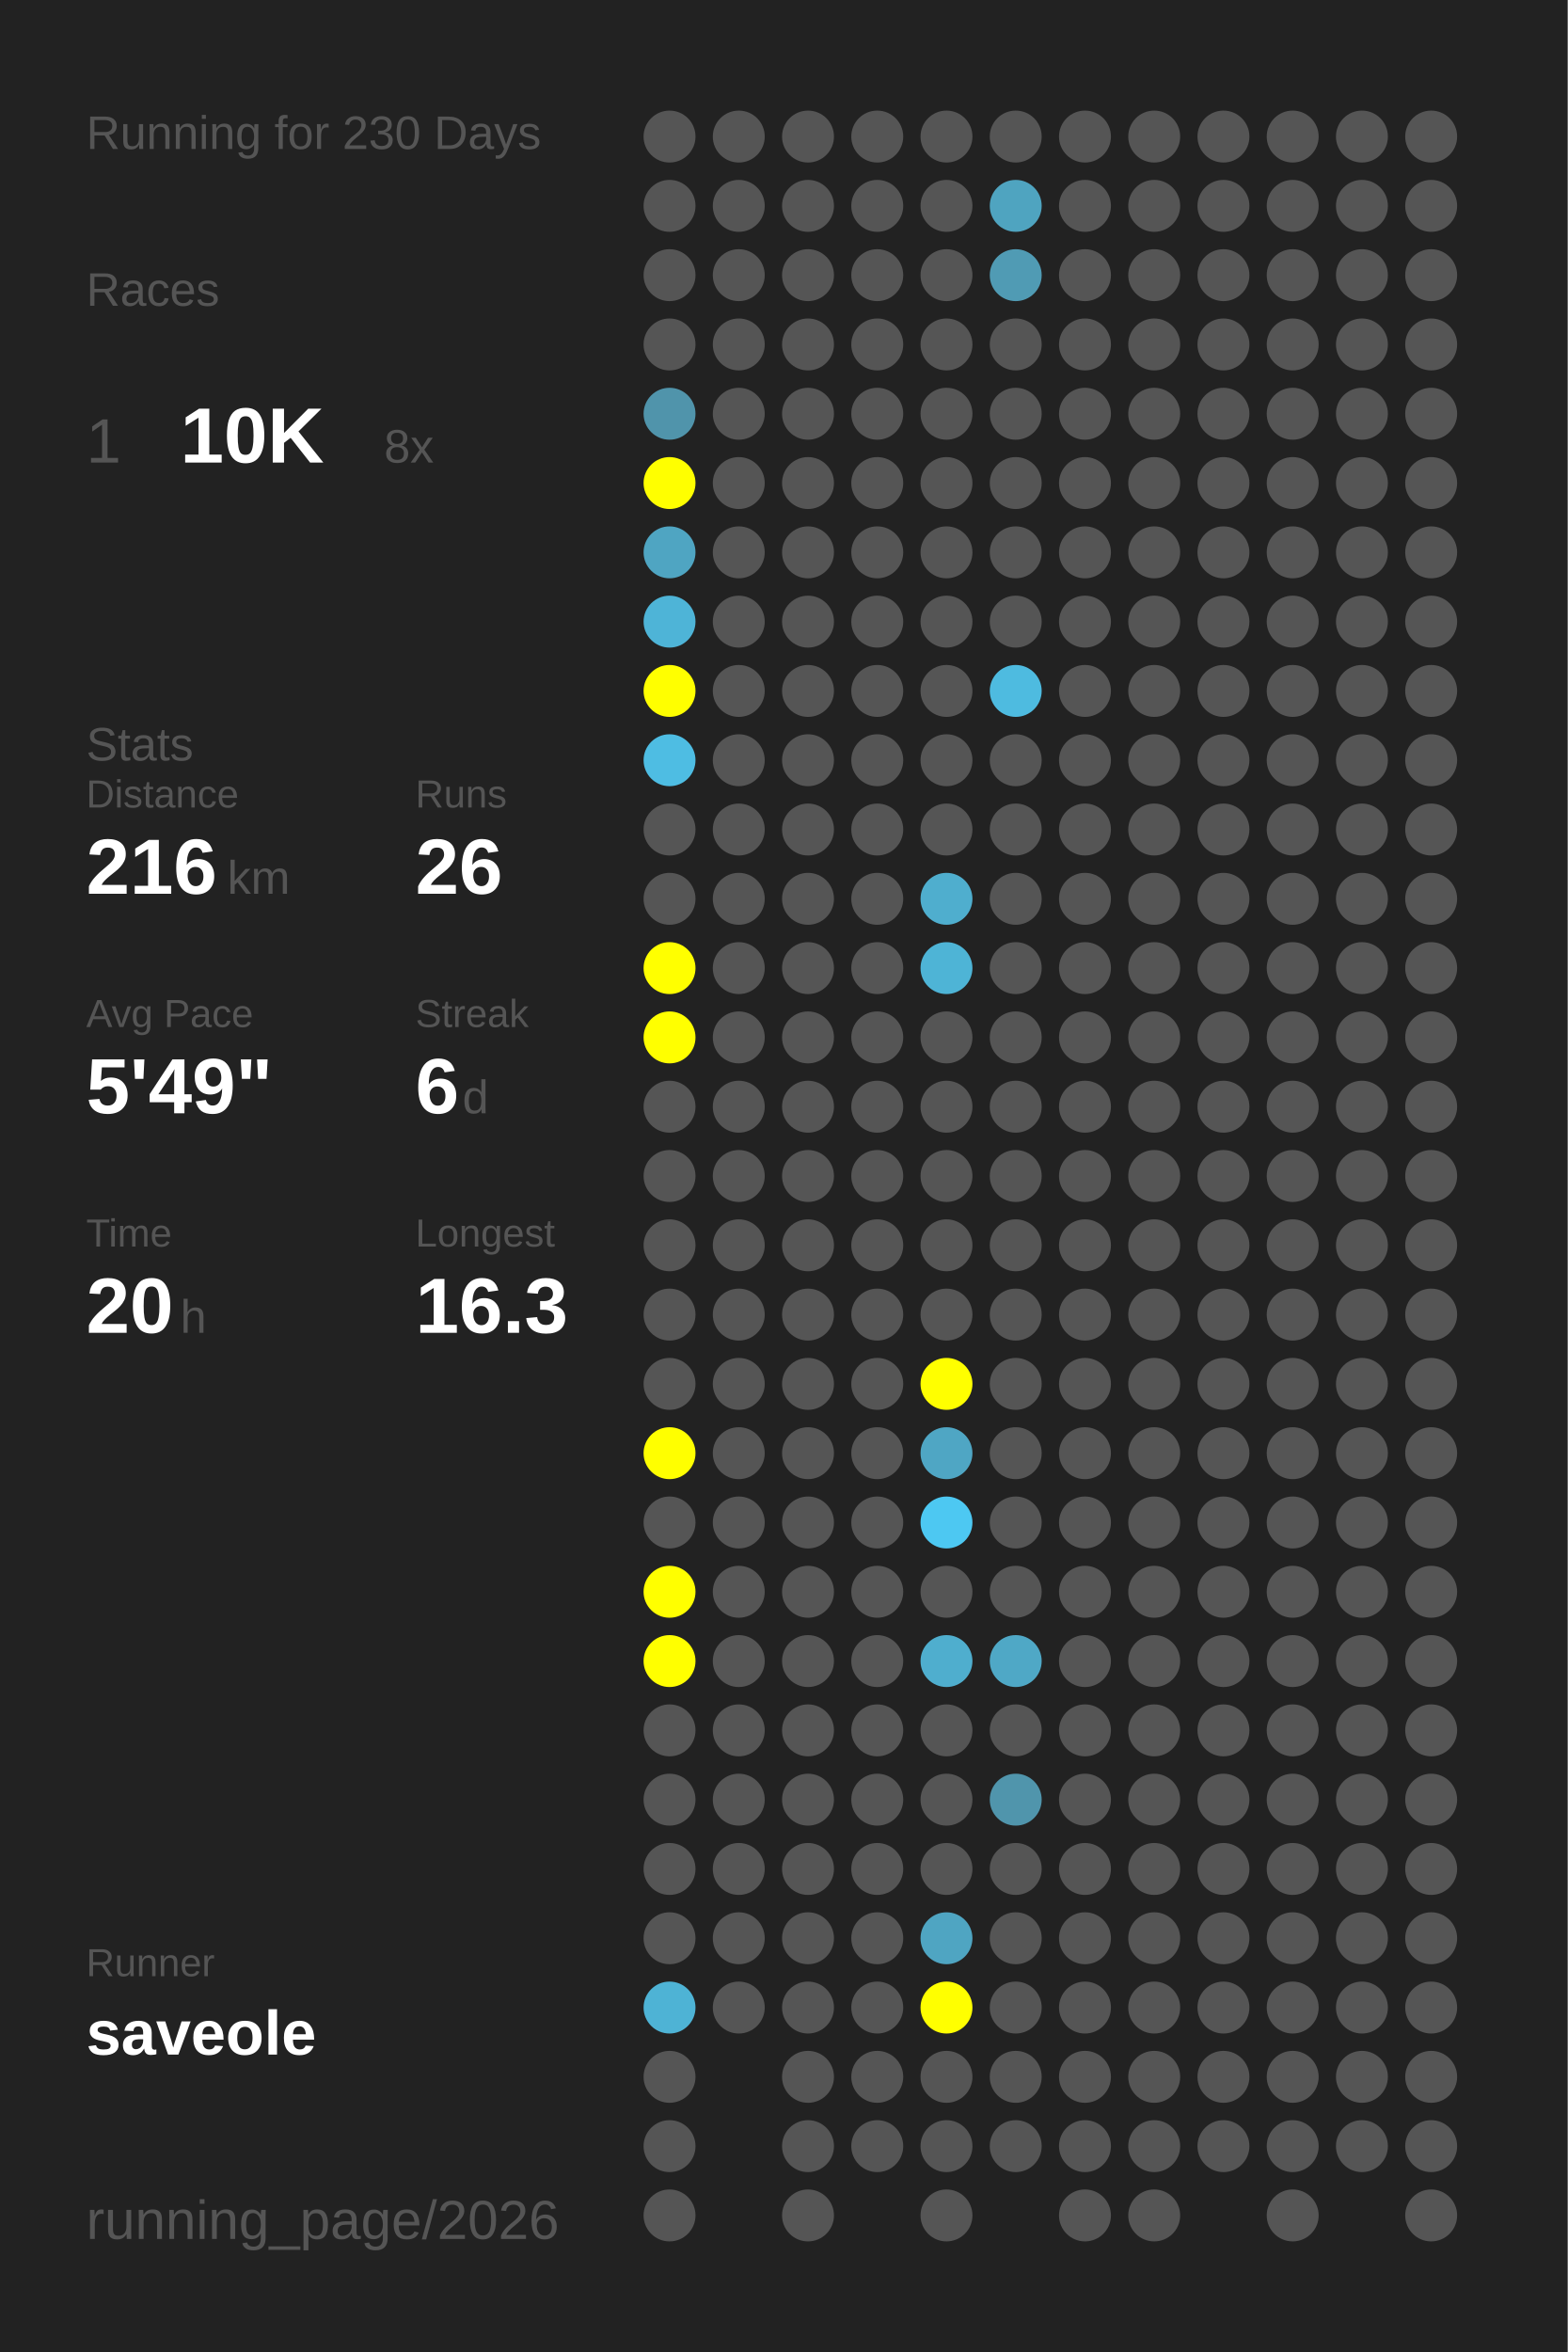
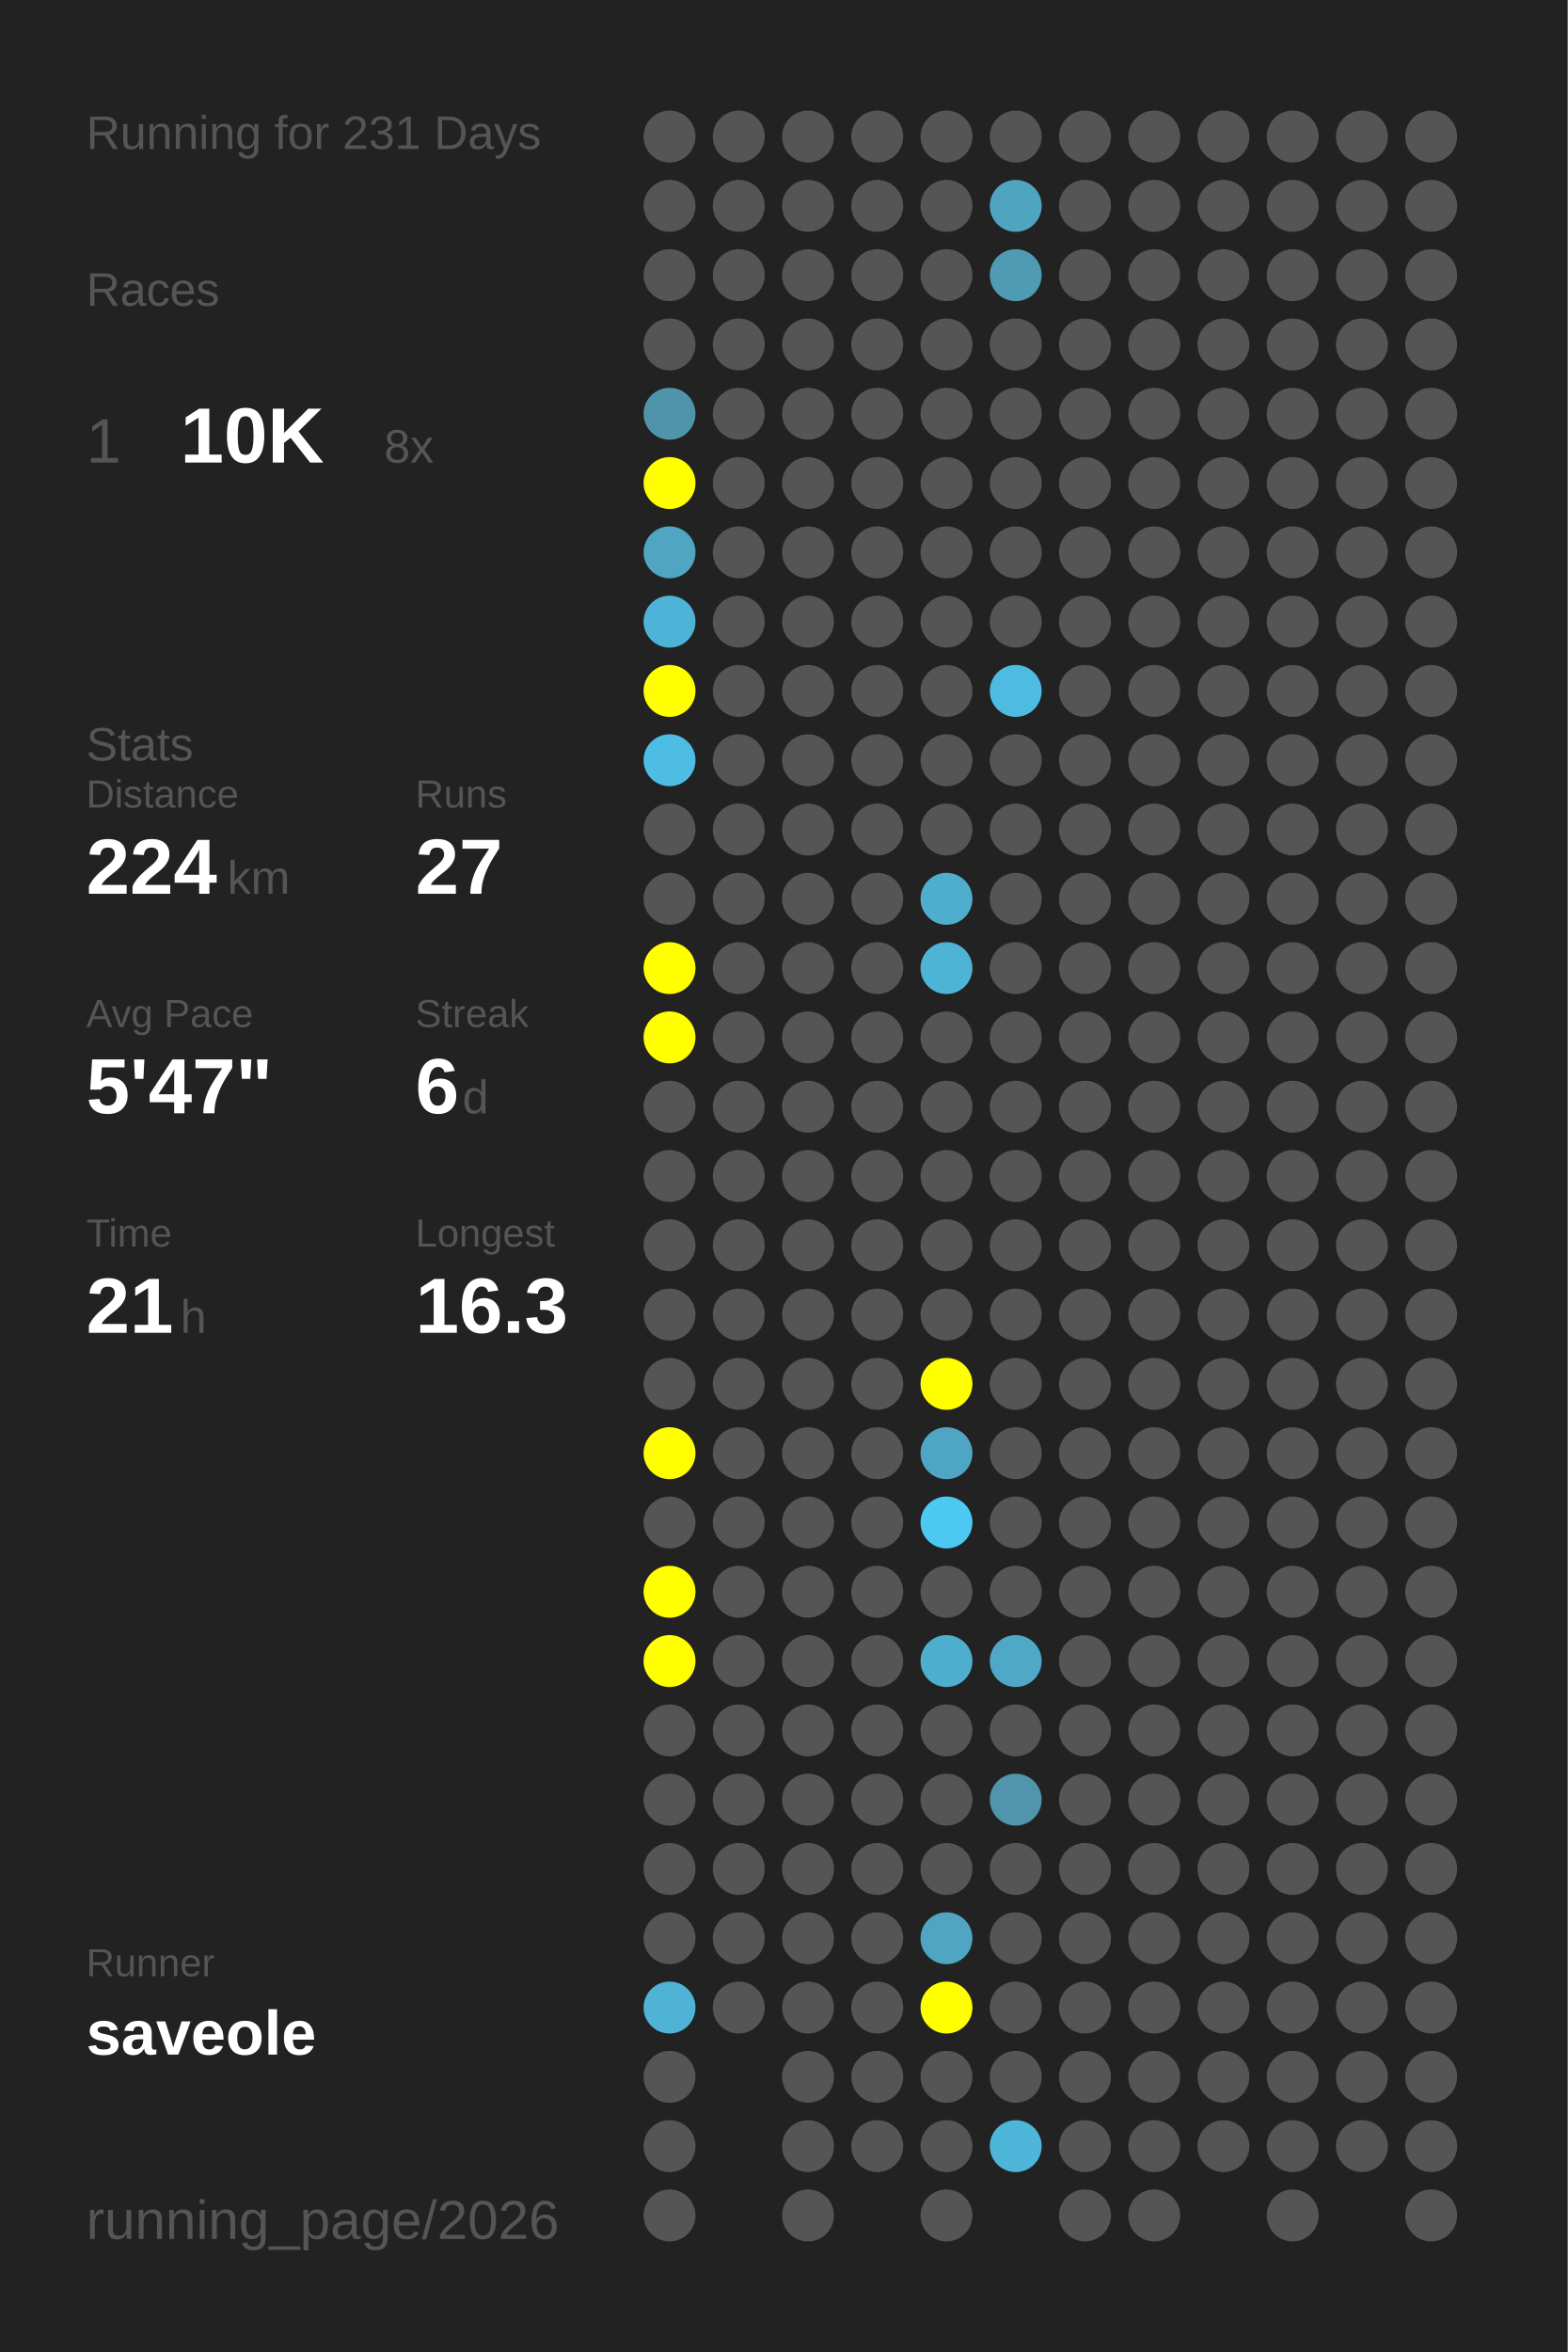
<svg xmlns="http://www.w3.org/2000/svg" baseProfile="full" height="300mm" version="1.1" viewBox="0,0,200,300" width="200mm">
  <defs />
  <rect fill="#222222" height="300" width="200" x="0" y="0" />
-   <text fill="#555555" style="font-size:6px; font-family:Arial;" x="11" y="19">Running for 230 Days</text>
+   <text fill="#555555" style="font-size:6px; font-family:Arial;" x="11" y="19">Running for 231 Days</text>
  <text fill="#555555" style="font-size:6px; font-family:Arial;" x="11" y="39">Races</text>
  <text fill="#555555" style="font-size:8px; font-family:Arial;" x="11" y="59">1</text>
  <text fill="#FFFFFF" style="font-size:10px; font-family:Arial; font-weight:bold;" x="23" y="59">10K</text>
  <text fill="#555555" style="font-size:6px; font-family:Arial;" x="49" y="59">8x</text>
  <text fill="#555555" style="font-size:6px; font-family:Arial;" x="11" y="97">Stats</text>
  <text fill="#555555" style="font-size:5px; font-family:Arial;" x="11" y="103">Distance</text>
-   <text fill="#FFFFFF" style="font-size:10px; font-family:Arial; font-weight:bold;" x="11" y="114">216</text>
+   <text fill="#FFFFFF" style="font-size:10px; font-family:Arial; font-weight:bold;" x="11" y="114">224</text>
  <text fill="#555555" style="font-size:6px; font-family:Arial;" x="29" y="114">km</text>
  <text fill="#555555" style="font-size:5px; font-family:Arial;" x="53" y="103">Runs</text>
-   <text fill="#FFFFFF" style="font-size:10px; font-family:Arial; font-weight:bold;" x="53" y="114">26</text>
+   <text fill="#FFFFFF" style="font-size:10px; font-family:Arial; font-weight:bold;" x="53" y="114">27</text>
  <text fill="#555555" style="font-size:5px; font-family:Arial;" x="11" y="131">Avg Pace</text>
-   <text fill="#FFFFFF" style="font-size:10px; font-family:Arial; font-weight:bold;" x="11" y="142">5'49"</text>
+   <text fill="#FFFFFF" style="font-size:10px; font-family:Arial; font-weight:bold;" x="11" y="142">5'47"</text>
  <text fill="#555555" style="font-size:5px; font-family:Arial;" x="53" y="131">Streak</text>
  <text fill="#FFFFFF" style="font-size:10px; font-family:Arial; font-weight:bold;" x="53" y="142">6</text>
  <text fill="#555555" style="font-size:6px; font-family:Arial;" x="59" y="142">d</text>
  <text fill="#555555" style="font-size:5px; font-family:Arial;" x="11" y="159">Time</text>
-   <text fill="#FFFFFF" style="font-size:10px; font-family:Arial; font-weight:bold;" x="11" y="170">20</text>
+   <text fill="#FFFFFF" style="font-size:10px; font-family:Arial; font-weight:bold;" x="11" y="170">21</text>
  <text fill="#555555" style="font-size:6px; font-family:Arial;" x="23" y="170">h</text>
  <text fill="#555555" style="font-size:5px; font-family:Arial;" x="53" y="159">Longest</text>
  <text fill="#FFFFFF" style="font-size:10px; font-family:Arial; font-weight:bold;" x="53" y="170">16.3</text>
  <text fill="#555555" style="font-size:5px; font-family:Arial;" x="11" y="252.065">Runner</text>
  <text fill="#FFFFFF" style="font-size:8px; font-family:Arial; font-weight:bold;" x="11" y="262.065">saveole</text>
  <text fill="#555555" style="font-size:7px; font-family:Arial;" x="11" y="285.581">running_page/2026</text>
  <circle cx="85.417" cy="17.419" fill="#555555" r="3.312" />
  <circle cx="85.417" cy="26.258" fill="#555555" r="3.312" />
  <circle cx="85.417" cy="35.097" fill="#555555" r="3.312" />
  <circle cx="85.417" cy="43.935" fill="#555555" r="3.312" />
  <circle cx="85.417" cy="52.774" fill="#5094ab" r="3.312" />
  <circle cx="85.417" cy="61.613" fill="#FFFF00" r="3.312" />
  <circle cx="85.417" cy="70.452" fill="#4fa5c2" r="3.312" />
  <circle cx="85.417" cy="79.29" fill="#4eb4d7" r="3.312" />
  <circle cx="85.417" cy="88.129" fill="#FFFF00" r="3.312" />
  <circle cx="85.417" cy="96.968" fill="#4ebde3" r="3.312" />
  <circle cx="85.417" cy="105.806" fill="#555555" r="3.312" />
  <circle cx="85.417" cy="114.645" fill="#555555" r="3.312" />
  <circle cx="85.417" cy="123.484" fill="#FFFF00" r="3.312" />
  <circle cx="85.417" cy="132.323" fill="#FFFF00" r="3.312" />
  <circle cx="85.417" cy="141.161" fill="#555555" r="3.312" />
  <circle cx="85.417" cy="150" fill="#555555" r="3.312" />
  <circle cx="85.417" cy="158.839" fill="#555555" r="3.312" />
  <circle cx="85.417" cy="167.677" fill="#555555" r="3.312" />
  <circle cx="85.417" cy="176.516" fill="#555555" r="3.312" />
  <circle cx="85.417" cy="185.355" fill="#FFFF00" r="3.312" />
  <circle cx="85.417" cy="194.194" fill="#555555" r="3.312" />
  <circle cx="85.417" cy="203.032" fill="#FFFF00" r="3.312" />
  <circle cx="85.417" cy="211.871" fill="#FFFF00" r="3.312" />
  <circle cx="85.417" cy="220.71" fill="#555555" r="3.312" />
  <circle cx="85.417" cy="229.548" fill="#555555" r="3.312" />
  <circle cx="85.417" cy="238.387" fill="#555555" r="3.312" />
  <circle cx="85.417" cy="247.226" fill="#555555" r="3.312" />
  <circle cx="85.417" cy="256.065" fill="#4eb3d5" r="3.312" />
  <circle cx="85.417" cy="264.903" fill="#555555" r="3.312" />
  <circle cx="85.417" cy="273.742" fill="#555555" r="3.312" />
  <circle cx="85.417" cy="282.581" fill="#555555" r="3.312" />
  <circle cx="94.25" cy="17.419" fill="#555555" r="3.312" />
  <circle cx="94.25" cy="26.258" fill="#555555" r="3.312" />
  <circle cx="94.25" cy="35.097" fill="#555555" r="3.312" />
  <circle cx="94.25" cy="43.935" fill="#555555" r="3.312" />
  <circle cx="94.25" cy="52.774" fill="#555555" r="3.312" />
  <circle cx="94.25" cy="61.613" fill="#555555" r="3.312" />
  <circle cx="94.25" cy="70.452" fill="#555555" r="3.312" />
  <circle cx="94.25" cy="79.29" fill="#555555" r="3.312" />
  <circle cx="94.25" cy="88.129" fill="#555555" r="3.312" />
  <circle cx="94.25" cy="96.968" fill="#555555" r="3.312" />
  <circle cx="94.25" cy="105.806" fill="#555555" r="3.312" />
  <circle cx="94.25" cy="114.645" fill="#555555" r="3.312" />
  <circle cx="94.25" cy="123.484" fill="#555555" r="3.312" />
  <circle cx="94.25" cy="132.323" fill="#555555" r="3.312" />
  <circle cx="94.25" cy="141.161" fill="#555555" r="3.312" />
  <circle cx="94.25" cy="150" fill="#555555" r="3.312" />
  <circle cx="94.25" cy="158.839" fill="#555555" r="3.312" />
  <circle cx="94.25" cy="167.677" fill="#555555" r="3.312" />
  <circle cx="94.25" cy="176.516" fill="#555555" r="3.312" />
  <circle cx="94.25" cy="185.355" fill="#555555" r="3.312" />
  <circle cx="94.25" cy="194.194" fill="#555555" r="3.312" />
  <circle cx="94.25" cy="203.032" fill="#555555" r="3.312" />
  <circle cx="94.25" cy="211.871" fill="#555555" r="3.312" />
  <circle cx="94.25" cy="220.71" fill="#555555" r="3.312" />
  <circle cx="94.25" cy="229.548" fill="#555555" r="3.312" />
  <circle cx="94.25" cy="238.387" fill="#555555" r="3.312" />
  <circle cx="94.25" cy="247.226" fill="#555555" r="3.312" />
  <circle cx="94.25" cy="256.065" fill="#555555" r="3.312" />
  <circle cx="103.083" cy="17.419" fill="#555555" r="3.312" />
  <circle cx="103.083" cy="26.258" fill="#555555" r="3.312" />
  <circle cx="103.083" cy="35.097" fill="#555555" r="3.312" />
  <circle cx="103.083" cy="43.935" fill="#555555" r="3.312" />
  <circle cx="103.083" cy="52.774" fill="#555555" r="3.312" />
  <circle cx="103.083" cy="61.613" fill="#555555" r="3.312" />
  <circle cx="103.083" cy="70.452" fill="#555555" r="3.312" />
  <circle cx="103.083" cy="79.29" fill="#555555" r="3.312" />
  <circle cx="103.083" cy="88.129" fill="#555555" r="3.312" />
  <circle cx="103.083" cy="96.968" fill="#555555" r="3.312" />
  <circle cx="103.083" cy="105.806" fill="#555555" r="3.312" />
  <circle cx="103.083" cy="114.645" fill="#555555" r="3.312" />
  <circle cx="103.083" cy="123.484" fill="#555555" r="3.312" />
  <circle cx="103.083" cy="132.323" fill="#555555" r="3.312" />
  <circle cx="103.083" cy="141.161" fill="#555555" r="3.312" />
  <circle cx="103.083" cy="150" fill="#555555" r="3.312" />
  <circle cx="103.083" cy="158.839" fill="#555555" r="3.312" />
  <circle cx="103.083" cy="167.677" fill="#555555" r="3.312" />
  <circle cx="103.083" cy="176.516" fill="#555555" r="3.312" />
  <circle cx="103.083" cy="185.355" fill="#555555" r="3.312" />
  <circle cx="103.083" cy="194.194" fill="#555555" r="3.312" />
  <circle cx="103.083" cy="203.032" fill="#555555" r="3.312" />
  <circle cx="103.083" cy="211.871" fill="#555555" r="3.312" />
  <circle cx="103.083" cy="220.71" fill="#555555" r="3.312" />
  <circle cx="103.083" cy="229.548" fill="#555555" r="3.312" />
  <circle cx="103.083" cy="238.387" fill="#555555" r="3.312" />
  <circle cx="103.083" cy="247.226" fill="#555555" r="3.312" />
  <circle cx="103.083" cy="256.065" fill="#555555" r="3.312" />
  <circle cx="103.083" cy="264.903" fill="#555555" r="3.312" />
  <circle cx="103.083" cy="273.742" fill="#555555" r="3.312" />
  <circle cx="103.083" cy="282.581" fill="#555555" r="3.312" />
  <circle cx="111.917" cy="17.419" fill="#555555" r="3.312" />
  <circle cx="111.917" cy="26.258" fill="#555555" r="3.312" />
  <circle cx="111.917" cy="35.097" fill="#555555" r="3.312" />
  <circle cx="111.917" cy="43.935" fill="#555555" r="3.312" />
  <circle cx="111.917" cy="52.774" fill="#555555" r="3.312" />
  <circle cx="111.917" cy="61.613" fill="#555555" r="3.312" />
  <circle cx="111.917" cy="70.452" fill="#555555" r="3.312" />
  <circle cx="111.917" cy="79.29" fill="#555555" r="3.312" />
  <circle cx="111.917" cy="88.129" fill="#555555" r="3.312" />
  <circle cx="111.917" cy="96.968" fill="#555555" r="3.312" />
  <circle cx="111.917" cy="105.806" fill="#555555" r="3.312" />
  <circle cx="111.917" cy="114.645" fill="#555555" r="3.312" />
  <circle cx="111.917" cy="123.484" fill="#555555" r="3.312" />
  <circle cx="111.917" cy="132.323" fill="#555555" r="3.312" />
  <circle cx="111.917" cy="141.161" fill="#555555" r="3.312" />
  <circle cx="111.917" cy="150" fill="#555555" r="3.312" />
  <circle cx="111.917" cy="158.839" fill="#555555" r="3.312" />
  <circle cx="111.917" cy="167.677" fill="#555555" r="3.312" />
  <circle cx="111.917" cy="176.516" fill="#555555" r="3.312" />
  <circle cx="111.917" cy="185.355" fill="#555555" r="3.312" />
  <circle cx="111.917" cy="194.194" fill="#555555" r="3.312" />
  <circle cx="111.917" cy="203.032" fill="#555555" r="3.312" />
  <circle cx="111.917" cy="211.871" fill="#555555" r="3.312" />
  <circle cx="111.917" cy="220.71" fill="#555555" r="3.312" />
  <circle cx="111.917" cy="229.548" fill="#555555" r="3.312" />
  <circle cx="111.917" cy="238.387" fill="#555555" r="3.312" />
  <circle cx="111.917" cy="247.226" fill="#555555" r="3.312" />
  <circle cx="111.917" cy="256.065" fill="#555555" r="3.312" />
  <circle cx="111.917" cy="264.903" fill="#555555" r="3.312" />
  <circle cx="111.917" cy="273.742" fill="#555555" r="3.312" />
  <circle cx="120.75" cy="17.419" fill="#555555" r="3.312" />
  <circle cx="120.75" cy="26.258" fill="#555555" r="3.312" />
  <circle cx="120.75" cy="35.097" fill="#555555" r="3.312" />
  <circle cx="120.75" cy="43.935" fill="#555555" r="3.312" />
  <circle cx="120.75" cy="52.774" fill="#555555" r="3.312" />
  <circle cx="120.75" cy="61.613" fill="#555555" r="3.312" />
  <circle cx="120.75" cy="70.452" fill="#555555" r="3.312" />
  <circle cx="120.75" cy="79.29" fill="#555555" r="3.312" />
  <circle cx="120.75" cy="88.129" fill="#555555" r="3.312" />
  <circle cx="120.75" cy="96.968" fill="#555555" r="3.312" />
  <circle cx="120.75" cy="105.806" fill="#555555" r="3.312" />
  <circle cx="120.75" cy="114.645" fill="#4faece" r="3.312" />
  <circle cx="120.75" cy="123.484" fill="#4eb4d6" r="3.312" />
  <circle cx="120.75" cy="132.323" fill="#555555" r="3.312" />
  <circle cx="120.75" cy="141.161" fill="#555555" r="3.312" />
  <circle cx="120.75" cy="150" fill="#555555" r="3.312" />
  <circle cx="120.75" cy="158.839" fill="#555555" r="3.312" />
  <circle cx="120.75" cy="167.677" fill="#555555" r="3.312" />
  <circle cx="120.75" cy="176.516" fill="#FFFF00" r="3.312" />
  <circle cx="120.75" cy="185.355" fill="#4fa6c4" r="3.312" />
  <circle cx="120.75" cy="194.194" fill="#4dc8f2" r="3.312" />
  <circle cx="120.75" cy="203.032" fill="#555555" r="3.312" />
  <circle cx="120.75" cy="211.871" fill="#4faece" r="3.312" />
  <circle cx="120.75" cy="220.71" fill="#555555" r="3.312" />
  <circle cx="120.75" cy="229.548" fill="#555555" r="3.312" />
  <circle cx="120.75" cy="238.387" fill="#555555" r="3.312" />
  <circle cx="120.75" cy="247.226" fill="#4fa5c2" r="3.312" />
  <circle cx="120.75" cy="256.065" fill="#FFFF00" r="3.312" />
  <circle cx="120.75" cy="264.903" fill="#555555" r="3.312" />
  <circle cx="120.75" cy="273.742" fill="#555555" r="3.312" />
  <circle cx="120.75" cy="282.581" fill="#555555" r="3.312" />
  <circle cx="129.583" cy="17.419" fill="#555555" r="3.312" />
  <circle cx="129.583" cy="26.258" fill="#4fa4c0" r="3.312" />
  <circle cx="129.583" cy="35.097" fill="#509bb4" r="3.312" />
  <circle cx="129.583" cy="43.935" fill="#555555" r="3.312" />
  <circle cx="129.583" cy="52.774" fill="#555555" r="3.312" />
  <circle cx="129.583" cy="61.613" fill="#555555" r="3.312" />
  <circle cx="129.583" cy="70.452" fill="#555555" r="3.312" />
  <circle cx="129.583" cy="79.29" fill="#555555" r="3.312" />
  <circle cx="129.583" cy="88.129" fill="#4ebbe0" r="3.312" />
  <circle cx="129.583" cy="96.968" fill="#555555" r="3.312" />
  <circle cx="129.583" cy="105.806" fill="#555555" r="3.312" />
  <circle cx="129.583" cy="114.645" fill="#555555" r="3.312" />
  <circle cx="129.583" cy="123.484" fill="#555555" r="3.312" />
  <circle cx="129.583" cy="132.323" fill="#555555" r="3.312" />
  <circle cx="129.583" cy="141.161" fill="#555555" r="3.312" />
  <circle cx="129.583" cy="150" fill="#555555" r="3.312" />
  <circle cx="129.583" cy="158.839" fill="#555555" r="3.312" />
  <circle cx="129.583" cy="167.677" fill="#555555" r="3.312" />
  <circle cx="129.583" cy="176.516" fill="#555555" r="3.312" />
  <circle cx="129.583" cy="185.355" fill="#555555" r="3.312" />
  <circle cx="129.583" cy="194.194" fill="#555555" r="3.312" />
  <circle cx="129.583" cy="203.032" fill="#555555" r="3.312" />
  <circle cx="129.583" cy="211.871" fill="#4fa8c6" r="3.312" />
  <circle cx="129.583" cy="220.71" fill="#555555" r="3.312" />
  <circle cx="129.583" cy="229.548" fill="#5095ac" r="3.312" />
  <circle cx="129.583" cy="238.387" fill="#555555" r="3.312" />
  <circle cx="129.583" cy="247.226" fill="#555555" r="3.312" />
  <circle cx="129.583" cy="256.065" fill="#555555" r="3.312" />
  <circle cx="129.583" cy="264.903" fill="#555555" r="3.312" />
-   <circle cx="129.583" cy="273.742" fill="#555555" r="3.312" />
+   <circle cx="129.583" cy="273.742" fill="#4eb6d9" r="3.312" />
  <circle cx="138.417" cy="17.419" fill="#555555" r="3.312" />
  <circle cx="138.417" cy="26.258" fill="#555555" r="3.312" />
  <circle cx="138.417" cy="35.097" fill="#555555" r="3.312" />
  <circle cx="138.417" cy="43.935" fill="#555555" r="3.312" />
  <circle cx="138.417" cy="52.774" fill="#555555" r="3.312" />
  <circle cx="138.417" cy="61.613" fill="#555555" r="3.312" />
  <circle cx="138.417" cy="70.452" fill="#555555" r="3.312" />
  <circle cx="138.417" cy="79.29" fill="#555555" r="3.312" />
  <circle cx="138.417" cy="88.129" fill="#555555" r="3.312" />
  <circle cx="138.417" cy="96.968" fill="#555555" r="3.312" />
  <circle cx="138.417" cy="105.806" fill="#555555" r="3.312" />
  <circle cx="138.417" cy="114.645" fill="#555555" r="3.312" />
  <circle cx="138.417" cy="123.484" fill="#555555" r="3.312" />
  <circle cx="138.417" cy="132.323" fill="#555555" r="3.312" />
  <circle cx="138.417" cy="141.161" fill="#555555" r="3.312" />
  <circle cx="138.417" cy="150" fill="#555555" r="3.312" />
  <circle cx="138.417" cy="158.839" fill="#555555" r="3.312" />
  <circle cx="138.417" cy="167.677" fill="#555555" r="3.312" />
  <circle cx="138.417" cy="176.516" fill="#555555" r="3.312" />
  <circle cx="138.417" cy="185.355" fill="#555555" r="3.312" />
  <circle cx="138.417" cy="194.194" fill="#555555" r="3.312" />
  <circle cx="138.417" cy="203.032" fill="#555555" r="3.312" />
  <circle cx="138.417" cy="211.871" fill="#555555" r="3.312" />
  <circle cx="138.417" cy="220.71" fill="#555555" r="3.312" />
  <circle cx="138.417" cy="229.548" fill="#555555" r="3.312" />
  <circle cx="138.417" cy="238.387" fill="#555555" r="3.312" />
  <circle cx="138.417" cy="247.226" fill="#555555" r="3.312" />
  <circle cx="138.417" cy="256.065" fill="#555555" r="3.312" />
  <circle cx="138.417" cy="264.903" fill="#555555" r="3.312" />
  <circle cx="138.417" cy="273.742" fill="#555555" r="3.312" />
  <circle cx="138.417" cy="282.581" fill="#555555" r="3.312" />
  <circle cx="147.25" cy="17.419" fill="#555555" r="3.312" />
  <circle cx="147.25" cy="26.258" fill="#555555" r="3.312" />
  <circle cx="147.25" cy="35.097" fill="#555555" r="3.312" />
  <circle cx="147.25" cy="43.935" fill="#555555" r="3.312" />
  <circle cx="147.25" cy="52.774" fill="#555555" r="3.312" />
  <circle cx="147.25" cy="61.613" fill="#555555" r="3.312" />
  <circle cx="147.25" cy="70.452" fill="#555555" r="3.312" />
  <circle cx="147.25" cy="79.29" fill="#555555" r="3.312" />
  <circle cx="147.25" cy="88.129" fill="#555555" r="3.312" />
  <circle cx="147.25" cy="96.968" fill="#555555" r="3.312" />
  <circle cx="147.25" cy="105.806" fill="#555555" r="3.312" />
  <circle cx="147.25" cy="114.645" fill="#555555" r="3.312" />
  <circle cx="147.25" cy="123.484" fill="#555555" r="3.312" />
  <circle cx="147.25" cy="132.323" fill="#555555" r="3.312" />
  <circle cx="147.25" cy="141.161" fill="#555555" r="3.312" />
  <circle cx="147.25" cy="150" fill="#555555" r="3.312" />
  <circle cx="147.25" cy="158.839" fill="#555555" r="3.312" />
  <circle cx="147.25" cy="167.677" fill="#555555" r="3.312" />
  <circle cx="147.25" cy="176.516" fill="#555555" r="3.312" />
  <circle cx="147.25" cy="185.355" fill="#555555" r="3.312" />
  <circle cx="147.25" cy="194.194" fill="#555555" r="3.312" />
  <circle cx="147.25" cy="203.032" fill="#555555" r="3.312" />
  <circle cx="147.25" cy="211.871" fill="#555555" r="3.312" />
  <circle cx="147.25" cy="220.71" fill="#555555" r="3.312" />
  <circle cx="147.25" cy="229.548" fill="#555555" r="3.312" />
  <circle cx="147.25" cy="238.387" fill="#555555" r="3.312" />
  <circle cx="147.25" cy="247.226" fill="#555555" r="3.312" />
  <circle cx="147.25" cy="256.065" fill="#555555" r="3.312" />
  <circle cx="147.25" cy="264.903" fill="#555555" r="3.312" />
  <circle cx="147.25" cy="273.742" fill="#555555" r="3.312" />
  <circle cx="147.25" cy="282.581" fill="#555555" r="3.312" />
  <circle cx="156.083" cy="17.419" fill="#555555" r="3.312" />
  <circle cx="156.083" cy="26.258" fill="#555555" r="3.312" />
  <circle cx="156.083" cy="35.097" fill="#555555" r="3.312" />
  <circle cx="156.083" cy="43.935" fill="#555555" r="3.312" />
  <circle cx="156.083" cy="52.774" fill="#555555" r="3.312" />
  <circle cx="156.083" cy="61.613" fill="#555555" r="3.312" />
  <circle cx="156.083" cy="70.452" fill="#555555" r="3.312" />
  <circle cx="156.083" cy="79.29" fill="#555555" r="3.312" />
  <circle cx="156.083" cy="88.129" fill="#555555" r="3.312" />
  <circle cx="156.083" cy="96.968" fill="#555555" r="3.312" />
  <circle cx="156.083" cy="105.806" fill="#555555" r="3.312" />
  <circle cx="156.083" cy="114.645" fill="#555555" r="3.312" />
  <circle cx="156.083" cy="123.484" fill="#555555" r="3.312" />
  <circle cx="156.083" cy="132.323" fill="#555555" r="3.312" />
  <circle cx="156.083" cy="141.161" fill="#555555" r="3.312" />
  <circle cx="156.083" cy="150" fill="#555555" r="3.312" />
  <circle cx="156.083" cy="158.839" fill="#555555" r="3.312" />
  <circle cx="156.083" cy="167.677" fill="#555555" r="3.312" />
  <circle cx="156.083" cy="176.516" fill="#555555" r="3.312" />
  <circle cx="156.083" cy="185.355" fill="#555555" r="3.312" />
  <circle cx="156.083" cy="194.194" fill="#555555" r="3.312" />
  <circle cx="156.083" cy="203.032" fill="#555555" r="3.312" />
  <circle cx="156.083" cy="211.871" fill="#555555" r="3.312" />
  <circle cx="156.083" cy="220.71" fill="#555555" r="3.312" />
  <circle cx="156.083" cy="229.548" fill="#555555" r="3.312" />
  <circle cx="156.083" cy="238.387" fill="#555555" r="3.312" />
  <circle cx="156.083" cy="247.226" fill="#555555" r="3.312" />
  <circle cx="156.083" cy="256.065" fill="#555555" r="3.312" />
  <circle cx="156.083" cy="264.903" fill="#555555" r="3.312" />
  <circle cx="156.083" cy="273.742" fill="#555555" r="3.312" />
  <circle cx="164.917" cy="17.419" fill="#555555" r="3.312" />
  <circle cx="164.917" cy="26.258" fill="#555555" r="3.312" />
  <circle cx="164.917" cy="35.097" fill="#555555" r="3.312" />
  <circle cx="164.917" cy="43.935" fill="#555555" r="3.312" />
  <circle cx="164.917" cy="52.774" fill="#555555" r="3.312" />
  <circle cx="164.917" cy="61.613" fill="#555555" r="3.312" />
  <circle cx="164.917" cy="70.452" fill="#555555" r="3.312" />
  <circle cx="164.917" cy="79.29" fill="#555555" r="3.312" />
  <circle cx="164.917" cy="88.129" fill="#555555" r="3.312" />
  <circle cx="164.917" cy="96.968" fill="#555555" r="3.312" />
  <circle cx="164.917" cy="105.806" fill="#555555" r="3.312" />
  <circle cx="164.917" cy="114.645" fill="#555555" r="3.312" />
  <circle cx="164.917" cy="123.484" fill="#555555" r="3.312" />
  <circle cx="164.917" cy="132.323" fill="#555555" r="3.312" />
  <circle cx="164.917" cy="141.161" fill="#555555" r="3.312" />
  <circle cx="164.917" cy="150" fill="#555555" r="3.312" />
  <circle cx="164.917" cy="158.839" fill="#555555" r="3.312" />
  <circle cx="164.917" cy="167.677" fill="#555555" r="3.312" />
  <circle cx="164.917" cy="176.516" fill="#555555" r="3.312" />
  <circle cx="164.917" cy="185.355" fill="#555555" r="3.312" />
  <circle cx="164.917" cy="194.194" fill="#555555" r="3.312" />
  <circle cx="164.917" cy="203.032" fill="#555555" r="3.312" />
  <circle cx="164.917" cy="211.871" fill="#555555" r="3.312" />
  <circle cx="164.917" cy="220.71" fill="#555555" r="3.312" />
  <circle cx="164.917" cy="229.548" fill="#555555" r="3.312" />
  <circle cx="164.917" cy="238.387" fill="#555555" r="3.312" />
  <circle cx="164.917" cy="247.226" fill="#555555" r="3.312" />
  <circle cx="164.917" cy="256.065" fill="#555555" r="3.312" />
  <circle cx="164.917" cy="264.903" fill="#555555" r="3.312" />
  <circle cx="164.917" cy="273.742" fill="#555555" r="3.312" />
  <circle cx="164.917" cy="282.581" fill="#555555" r="3.312" />
  <circle cx="173.75" cy="17.419" fill="#555555" r="3.312" />
  <circle cx="173.75" cy="26.258" fill="#555555" r="3.312" />
  <circle cx="173.75" cy="35.097" fill="#555555" r="3.312" />
  <circle cx="173.75" cy="43.935" fill="#555555" r="3.312" />
  <circle cx="173.75" cy="52.774" fill="#555555" r="3.312" />
  <circle cx="173.75" cy="61.613" fill="#555555" r="3.312" />
  <circle cx="173.75" cy="70.452" fill="#555555" r="3.312" />
  <circle cx="173.75" cy="79.29" fill="#555555" r="3.312" />
  <circle cx="173.75" cy="88.129" fill="#555555" r="3.312" />
  <circle cx="173.75" cy="96.968" fill="#555555" r="3.312" />
  <circle cx="173.75" cy="105.806" fill="#555555" r="3.312" />
  <circle cx="173.75" cy="114.645" fill="#555555" r="3.312" />
  <circle cx="173.75" cy="123.484" fill="#555555" r="3.312" />
  <circle cx="173.75" cy="132.323" fill="#555555" r="3.312" />
  <circle cx="173.75" cy="141.161" fill="#555555" r="3.312" />
  <circle cx="173.75" cy="150" fill="#555555" r="3.312" />
  <circle cx="173.75" cy="158.839" fill="#555555" r="3.312" />
  <circle cx="173.75" cy="167.677" fill="#555555" r="3.312" />
  <circle cx="173.75" cy="176.516" fill="#555555" r="3.312" />
  <circle cx="173.75" cy="185.355" fill="#555555" r="3.312" />
  <circle cx="173.75" cy="194.194" fill="#555555" r="3.312" />
  <circle cx="173.75" cy="203.032" fill="#555555" r="3.312" />
  <circle cx="173.75" cy="211.871" fill="#555555" r="3.312" />
  <circle cx="173.75" cy="220.71" fill="#555555" r="3.312" />
  <circle cx="173.75" cy="229.548" fill="#555555" r="3.312" />
  <circle cx="173.75" cy="238.387" fill="#555555" r="3.312" />
  <circle cx="173.75" cy="247.226" fill="#555555" r="3.312" />
  <circle cx="173.75" cy="256.065" fill="#555555" r="3.312" />
  <circle cx="173.75" cy="264.903" fill="#555555" r="3.312" />
  <circle cx="173.75" cy="273.742" fill="#555555" r="3.312" />
  <circle cx="182.583" cy="17.419" fill="#555555" r="3.312" />
  <circle cx="182.583" cy="26.258" fill="#555555" r="3.312" />
  <circle cx="182.583" cy="35.097" fill="#555555" r="3.312" />
  <circle cx="182.583" cy="43.935" fill="#555555" r="3.312" />
  <circle cx="182.583" cy="52.774" fill="#555555" r="3.312" />
  <circle cx="182.583" cy="61.613" fill="#555555" r="3.312" />
  <circle cx="182.583" cy="70.452" fill="#555555" r="3.312" />
  <circle cx="182.583" cy="79.29" fill="#555555" r="3.312" />
  <circle cx="182.583" cy="88.129" fill="#555555" r="3.312" />
  <circle cx="182.583" cy="96.968" fill="#555555" r="3.312" />
  <circle cx="182.583" cy="105.806" fill="#555555" r="3.312" />
  <circle cx="182.583" cy="114.645" fill="#555555" r="3.312" />
  <circle cx="182.583" cy="123.484" fill="#555555" r="3.312" />
  <circle cx="182.583" cy="132.323" fill="#555555" r="3.312" />
  <circle cx="182.583" cy="141.161" fill="#555555" r="3.312" />
  <circle cx="182.583" cy="150" fill="#555555" r="3.312" />
  <circle cx="182.583" cy="158.839" fill="#555555" r="3.312" />
  <circle cx="182.583" cy="167.677" fill="#555555" r="3.312" />
  <circle cx="182.583" cy="176.516" fill="#555555" r="3.312" />
  <circle cx="182.583" cy="185.355" fill="#555555" r="3.312" />
  <circle cx="182.583" cy="194.194" fill="#555555" r="3.312" />
  <circle cx="182.583" cy="203.032" fill="#555555" r="3.312" />
  <circle cx="182.583" cy="211.871" fill="#555555" r="3.312" />
  <circle cx="182.583" cy="220.71" fill="#555555" r="3.312" />
  <circle cx="182.583" cy="229.548" fill="#555555" r="3.312" />
  <circle cx="182.583" cy="238.387" fill="#555555" r="3.312" />
  <circle cx="182.583" cy="247.226" fill="#555555" r="3.312" />
  <circle cx="182.583" cy="256.065" fill="#555555" r="3.312" />
  <circle cx="182.583" cy="264.903" fill="#555555" r="3.312" />
  <circle cx="182.583" cy="273.742" fill="#555555" r="3.312" />
  <circle cx="182.583" cy="282.581" fill="#555555" r="3.312" />
</svg>
